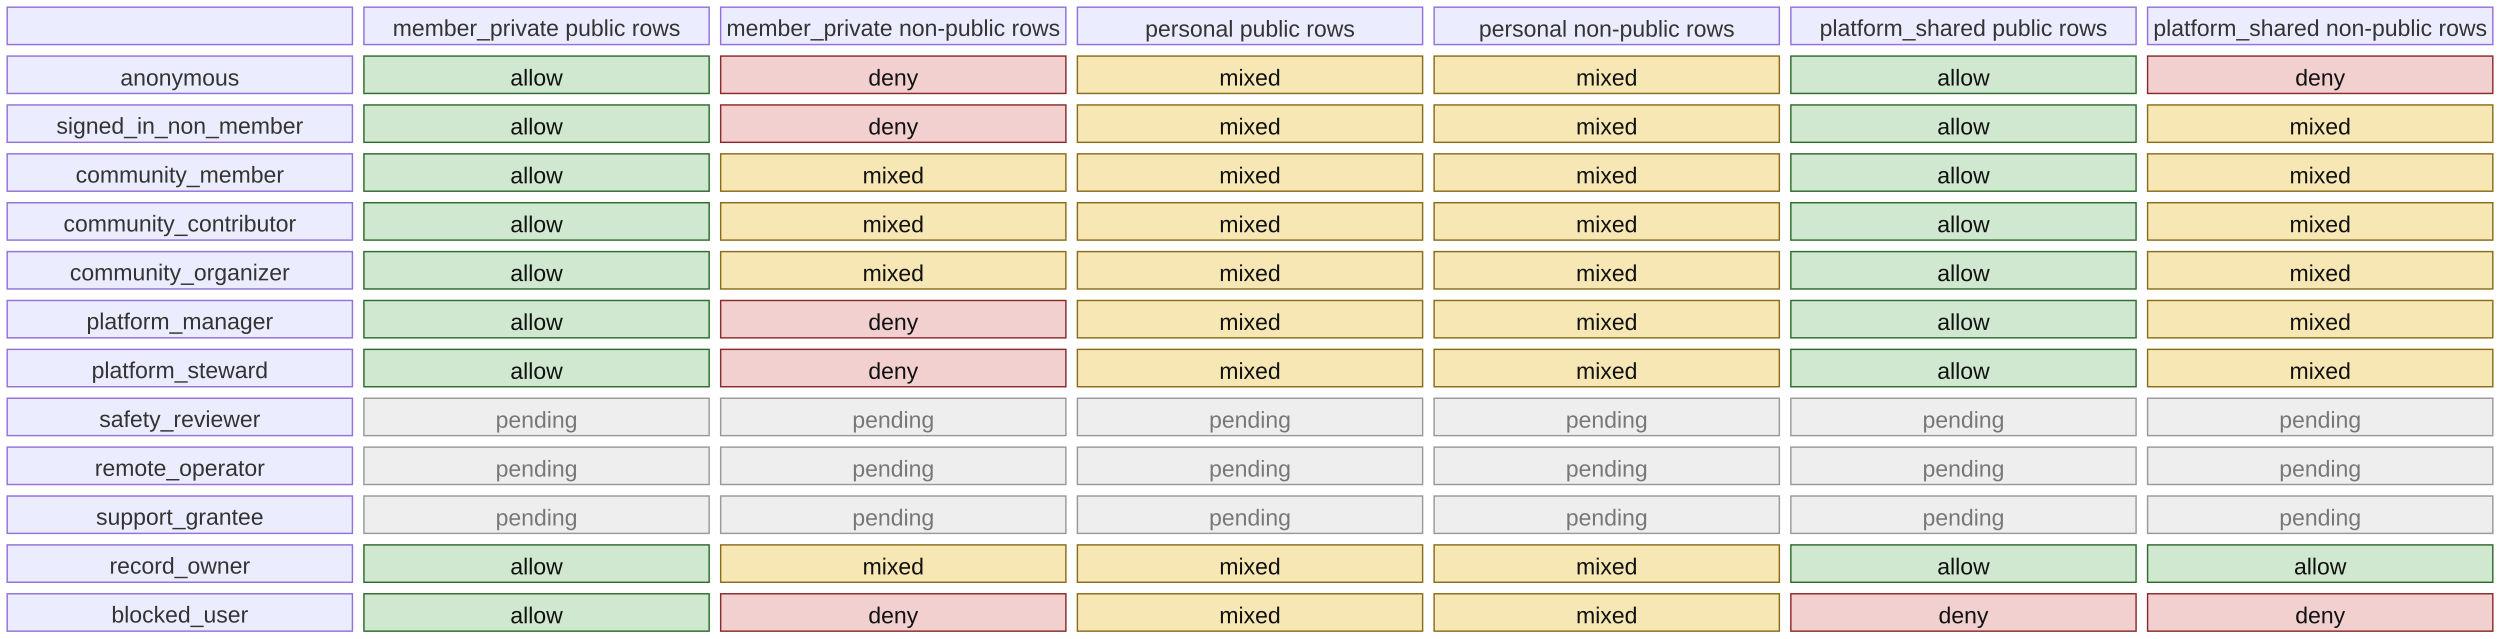
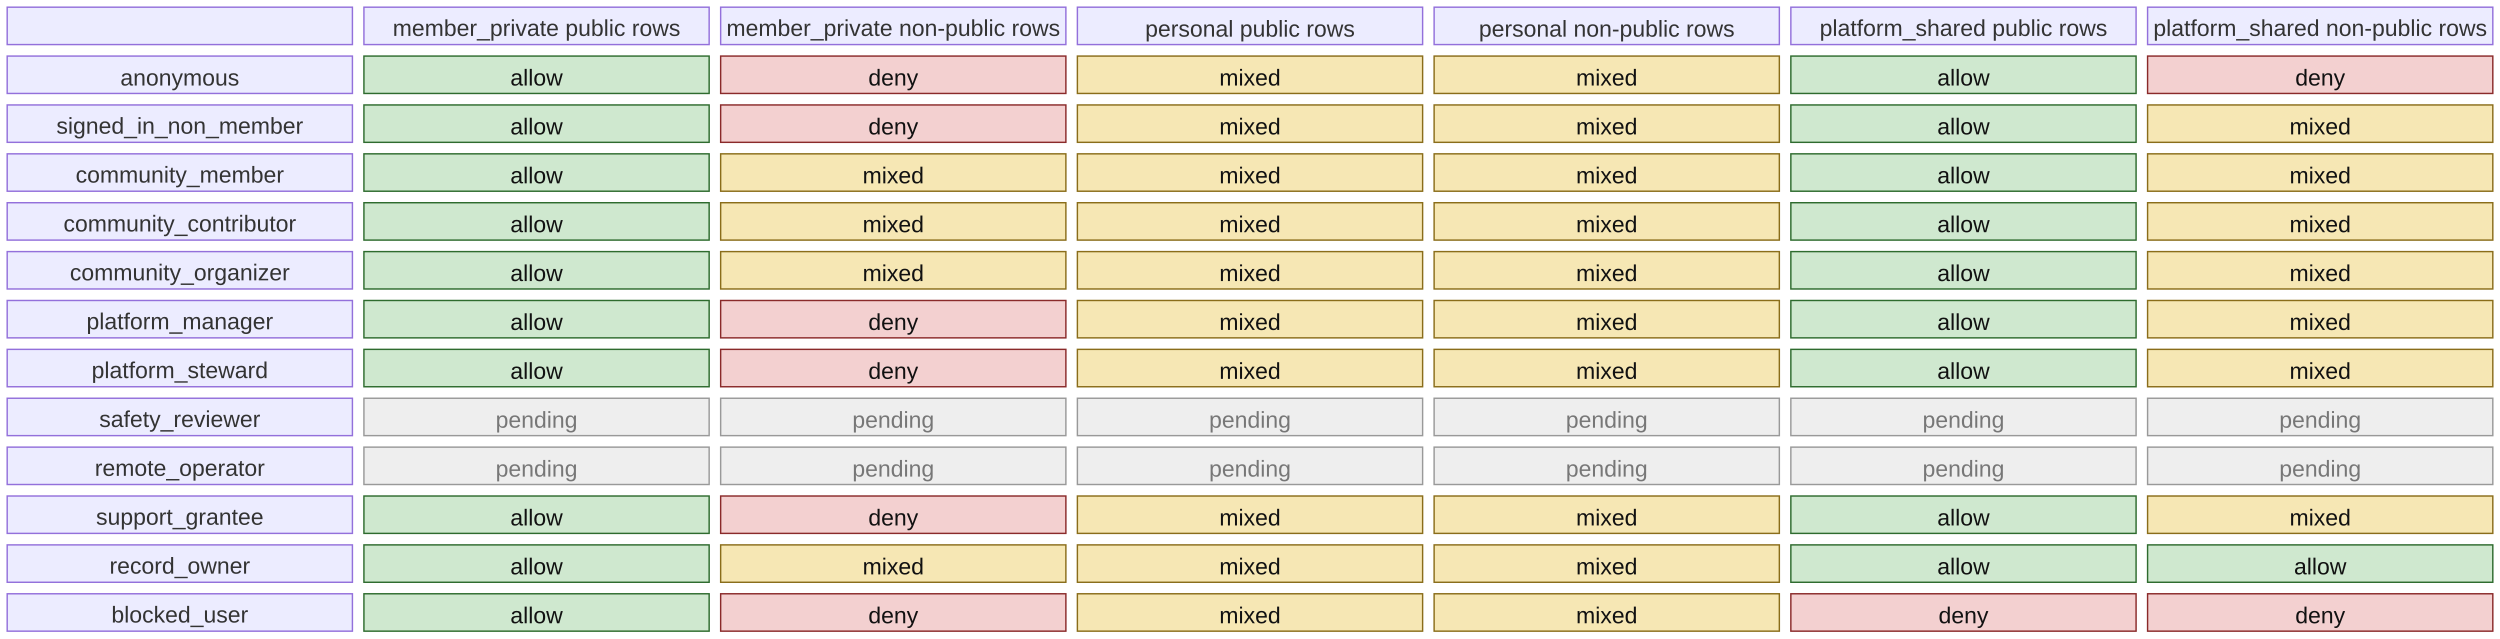
<svg xmlns="http://www.w3.org/2000/svg" aria-roledescription="block" role="graphics-document document" viewBox="-5 -222 1738.875 444" style="max-width: 1738.88px; background-color: white;" width="100%" id="my-svg">
  <style>#my-svg{font-family:trebuchet ms,verdana,arial,sans-serif;font-size:16px;fill:#333;}@keyframes edge-animation-frame{from{stroke-dashoffset:0;}}@keyframes dash{to{stroke-dashoffset:0;}}#my-svg .edge-animation-slow{stroke-dasharray:9,5!important;stroke-dashoffset:900;animation:dash 50s linear infinite;stroke-linecap:round;}#my-svg .edge-animation-fast{stroke-dasharray:9,5!important;stroke-dashoffset:900;animation:dash 20s linear infinite;stroke-linecap:round;}#my-svg .error-icon{fill:#552222;}#my-svg .error-text{fill:#552222;stroke:#552222;}#my-svg .edge-thickness-normal{stroke-width:1px;}#my-svg .edge-thickness-thick{stroke-width:3.5px;}#my-svg .edge-pattern-solid{stroke-dasharray:0;}#my-svg .edge-thickness-invisible{stroke-width:0;fill:none;}#my-svg .edge-pattern-dashed{stroke-dasharray:3;}#my-svg .edge-pattern-dotted{stroke-dasharray:2;}#my-svg .marker{fill:#333333;stroke:#333333;}#my-svg .marker.cross{stroke:#333333;}#my-svg svg{font-family:trebuchet ms,verdana,arial,sans-serif;font-size:16px;}#my-svg p{margin:0;}#my-svg .label{font-family:trebuchet ms,verdana,arial,sans-serif;color:#333;}#my-svg .cluster-label text{fill:#333;}#my-svg .cluster-label span,#my-svg p{color:#333;}#my-svg .label text,#my-svg span,#my-svg p{fill:#333;color:#333;}#my-svg .node rect,#my-svg .node circle,#my-svg .node ellipse,#my-svg .node polygon,#my-svg .node path{fill:#ECECFF;stroke:#9370DB;stroke-width:1px;}#my-svg .flowchart-label text{text-anchor:middle;}#my-svg .node .label{text-align:center;}#my-svg .node.clickable{cursor:pointer;}#my-svg .arrowheadPath{fill:#333333;}#my-svg .edgePath .path{stroke:#333333;stroke-width:2.0px;}#my-svg .flowchart-link{stroke:#333333;fill:none;}#my-svg .edgeLabel{background-color:rgba(232,232,232, 0.8);text-align:center;}#my-svg .edgeLabel rect{opacity:0.5;background-color:rgba(232,232,232, 0.8);fill:rgba(232,232,232, 0.8);}#my-svg .labelBkg{background-color:rgba(232, 232, 232, 0.5);}#my-svg .node .cluster{fill:rgba(255, 255, 222, 0.5);stroke:rgba(170, 170, 51, 0.2);box-shadow:rgba(50, 50, 93, 0.25) 0px 13px 27px -5px,rgba(0, 0, 0, 0.3) 0px 8px 16px -8px;stroke-width:1px;}#my-svg .cluster text{fill:#333;}#my-svg .cluster span,#my-svg p{color:#333;}#my-svg div.mermaidTooltip{position:absolute;text-align:center;max-width:200px;padding:2px;font-family:trebuchet ms,verdana,arial,sans-serif;font-size:12px;background:hsl(80, 100%, 96.275%);border:1px solid #aaaa33;border-radius:2px;pointer-events:none;z-index:100;}#my-svg .flowchartTitleText{text-anchor:middle;font-size:18px;fill:#333;}#my-svg .label-icon{display:inline-block;height:1em;overflow:visible;vertical-align:-0.125em;}#my-svg .node .label-icon path{fill:currentColor;stroke:revert;stroke-width:revert;}#my-svg :root{--mermaid-font-family:trebuchet ms,verdana,arial,sans-serif;}#my-svg .heat_allow rect{fill:#cfe8cf!important;stroke:#2e6b2e!important;color:#111!important;}#my-svg .heat_allow polygon{fill:#cfe8cf!important;stroke:#2e6b2e!important;color:#111!important;}#my-svg .heat_allow ellipse{fill:#cfe8cf!important;stroke:#2e6b2e!important;color:#111!important;}#my-svg .heat_allow circle{fill:#cfe8cf!important;stroke:#2e6b2e!important;color:#111!important;}#my-svg .heat_allow path{fill:#cfe8cf!important;stroke:#2e6b2e!important;color:#111!important;}#my-svg .heat_allow tspan{fill:#111!important;}#my-svg .heat_deny rect{fill:#f3d0d0!important;stroke:#8a2a2a!important;color:#111!important;}#my-svg .heat_deny polygon{fill:#f3d0d0!important;stroke:#8a2a2a!important;color:#111!important;}#my-svg .heat_deny ellipse{fill:#f3d0d0!important;stroke:#8a2a2a!important;color:#111!important;}#my-svg .heat_deny circle{fill:#f3d0d0!important;stroke:#8a2a2a!important;color:#111!important;}#my-svg .heat_deny path{fill:#f3d0d0!important;stroke:#8a2a2a!important;color:#111!important;}#my-svg .heat_deny tspan{fill:#111!important;}#my-svg .heat_mixed rect{fill:#f6e7b4!important;stroke:#8a6d1a!important;color:#111!important;}#my-svg .heat_mixed polygon{fill:#f6e7b4!important;stroke:#8a6d1a!important;color:#111!important;}#my-svg .heat_mixed ellipse{fill:#f6e7b4!important;stroke:#8a6d1a!important;color:#111!important;}#my-svg .heat_mixed circle{fill:#f6e7b4!important;stroke:#8a6d1a!important;color:#111!important;}#my-svg .heat_mixed path{fill:#f6e7b4!important;stroke:#8a6d1a!important;color:#111!important;}#my-svg .heat_mixed tspan{fill:#111!important;}#my-svg .heat_na rect{fill:#eeeeee!important;stroke:#999!important;color:#333!important;}#my-svg .heat_na polygon{fill:#eeeeee!important;stroke:#999!important;color:#333!important;}#my-svg .heat_na ellipse{fill:#eeeeee!important;stroke:#999!important;color:#333!important;}#my-svg .heat_na circle{fill:#eeeeee!important;stroke:#999!important;color:#333!important;}#my-svg .heat_na path{fill:#eeeeee!important;stroke:#999!important;color:#333!important;}#my-svg .heat_na tspan{fill:#333!important;}#my-svg .heat_pending rect{fill:#eeeeee!important;stroke:#999!important;color:#777!important;}#my-svg .heat_pending polygon{fill:#eeeeee!important;stroke:#999!important;color:#777!important;}#my-svg .heat_pending ellipse{fill:#eeeeee!important;stroke:#999!important;color:#777!important;}#my-svg .heat_pending circle{fill:#eeeeee!important;stroke:#999!important;color:#777!important;}#my-svg .heat_pending path{fill:#eeeeee!important;stroke:#999!important;color:#777!important;}#my-svg .heat_pending tspan{fill:#777!important;}</style>
  <g />
  <marker orient="auto" markerHeight="12" markerWidth="12" markerUnits="userSpaceOnUse" refY="5" refX="6" viewBox="0 0 10 10" class="marker block" id="my-svg_block-pointEnd">
    <path style="stroke-width: 1; stroke-dasharray: 1, 0;" class="arrowMarkerPath" d="M 0 0 L 10 5 L 0 10 z" />
  </marker>
  <marker orient="auto" markerHeight="12" markerWidth="12" markerUnits="userSpaceOnUse" refY="5" refX="4.5" viewBox="0 0 10 10" class="marker block" id="my-svg_block-pointStart">
    <path style="stroke-width: 1; stroke-dasharray: 1, 0;" class="arrowMarkerPath" d="M 0 5 L 10 10 L 10 0 z" />
  </marker>
  <marker orient="auto" markerHeight="11" markerWidth="11" markerUnits="userSpaceOnUse" refY="5" refX="11" viewBox="0 0 10 10" class="marker block" id="my-svg_block-circleEnd">
    <circle style="stroke-width: 1; stroke-dasharray: 1, 0;" class="arrowMarkerPath" r="5" cy="5" cx="5" />
  </marker>
  <marker orient="auto" markerHeight="11" markerWidth="11" markerUnits="userSpaceOnUse" refY="5" refX="-1" viewBox="0 0 10 10" class="marker block" id="my-svg_block-circleStart">
    <circle style="stroke-width: 1; stroke-dasharray: 1, 0;" class="arrowMarkerPath" r="5" cy="5" cx="5" />
  </marker>
  <marker orient="auto" markerHeight="11" markerWidth="11" markerUnits="userSpaceOnUse" refY="5.2" refX="12" viewBox="0 0 11 11" class="marker cross block" id="my-svg_block-crossEnd">
    <path style="stroke-width: 2; stroke-dasharray: 1, 0;" class="arrowMarkerPath" d="M 1,1 l 9,9 M 10,1 l -9,9" />
  </marker>
  <marker orient="auto" markerHeight="11" markerWidth="11" markerUnits="userSpaceOnUse" refY="5.2" refX="-1" viewBox="0 0 11 11" class="marker cross block" id="my-svg_block-crossStart">
    <path style="stroke-width: 2; stroke-dasharray: 1, 0;" class="arrowMarkerPath" d="M 1,1 l 9,9 M 10,1 l -9,9" />
  </marker>
  <g class="block">
    <g transform="translate(120.0625, -204)" id="corner" class="node default default flowchart-label">
      <rect height="26" width="240.125" y="-13" x="-120.062" ry="0" rx="0" style="" class="basic label-container" />
      <g transform="translate(0, 0)" style="" class="label">
        <rect />
        <text style="">
          <tspan class="row" x="0" dy="1em" xml:space="preserve" />
        </text>
      </g>
    </g>
    <g transform="translate(368.1875, -204)" id="h0" class="node default default flowchart-label">
      <rect height="26" width="240.125" y="-13" x="-120.062" ry="0" rx="0" style="" class="basic label-container" />
      <g transform="translate(0, -9)" style="" class="label">
        <rect />
        <text style="">
          <tspan class="row" x="0" dy="1em" xml:space="preserve">member_private public rows</tspan>
        </text>
      </g>
    </g>
    <g transform="translate(616.3125, -204)" id="h1" class="node default default flowchart-label">
      <rect height="26" width="240.125" y="-13" x="-120.062" ry="0" rx="0" style="" class="basic label-container" />
      <g transform="translate(0, -9)" style="" class="label">
        <rect />
        <text style="">
          <tspan class="row" x="0" dy="1em" xml:space="preserve">member_private non-public rows</tspan>
        </text>
      </g>
    </g>
    <g transform="translate(864.4375, -204)" id="h2" class="node default default flowchart-label">
      <rect height="26" width="240.125" y="-13" x="-120.062" ry="0" rx="0" style="" class="basic label-container" />
      <g transform="translate(0, -8.5)" style="" class="label">
        <rect />
        <text style="">
          <tspan class="row" x="0" dy="1em" xml:space="preserve">personal public rows</tspan>
        </text>
      </g>
    </g>
    <g transform="translate(1112.562, -204)" id="h3" class="node default default flowchart-label">
      <rect height="26" width="240.125" y="-13" x="-120.062" ry="0" rx="0" style="" class="basic label-container" />
      <g transform="translate(0, -8.5)" style="" class="label">
        <rect />
        <text style="">
          <tspan class="row" x="0" dy="1em" xml:space="preserve">personal non-public rows</tspan>
        </text>
      </g>
    </g>
    <g transform="translate(1360.688, -204)" id="h4" class="node default default flowchart-label">
      <rect height="26" width="240.125" y="-13" x="-120.062" ry="0" rx="0" style="" class="basic label-container" />
      <g transform="translate(0, -9)" style="" class="label">
        <rect />
        <text style="">
          <tspan class="row" x="0" dy="1em" xml:space="preserve">platform_shared public rows</tspan>
        </text>
      </g>
    </g>
    <g transform="translate(1608.812, -204)" id="h5" class="node default default flowchart-label">
      <rect height="26" width="240.125" y="-13" x="-120.062" ry="0" rx="0" style="" class="basic label-container" />
      <g transform="translate(0, -9)" style="" class="label">
        <rect />
        <text style="">
          <tspan class="row" x="0" dy="1em" xml:space="preserve">platform_shared non-public rows</tspan>
        </text>
      </g>
    </g>
    <g transform="translate(120.0625, -170)" id="p0" class="node default default flowchart-label">
      <rect height="26" width="240.125" y="-13" x="-120.062" ry="0" rx="0" style="" class="basic label-container" />
      <g transform="translate(0, -8.5)" style="" class="label">
        <rect />
        <text style="">
          <tspan class="row" x="0" dy="1em" xml:space="preserve">anonymous</tspan>
        </text>
      </g>
    </g>
    <g transform="translate(368.1875, -170)" id="c0_0" class="node default heat_allow flowchart-label">
      <rect height="26" width="240.125" y="-13" x="-120.062" ry="0" rx="0" style="" class="basic label-container" />
      <g transform="translate(0, -8.5)" style="" class="label">
        <rect />
        <text style="">
          <tspan class="row" x="0" dy="1em" xml:space="preserve">allow</tspan>
        </text>
      </g>
    </g>
    <g transform="translate(616.3125, -170)" id="c0_1" class="node default heat_deny flowchart-label">
      <rect height="26" width="240.125" y="-13" x="-120.062" ry="0" rx="0" style="" class="basic label-container" />
      <g transform="translate(0, -8.5)" style="" class="label">
        <rect />
        <text style="">
          <tspan class="row" x="0" dy="1em" xml:space="preserve">deny</tspan>
        </text>
      </g>
    </g>
    <g transform="translate(864.4375, -170)" id="c0_2" class="node default heat_mixed flowchart-label">
      <rect height="26" width="240.125" y="-13" x="-120.062" ry="0" rx="0" style="" class="basic label-container" />
      <g transform="translate(0, -8.5)" style="" class="label">
        <rect />
        <text style="">
          <tspan class="row" x="0" dy="1em" xml:space="preserve">mixed</tspan>
        </text>
      </g>
    </g>
    <g transform="translate(1112.562, -170)" id="c0_3" class="node default heat_mixed flowchart-label">
      <rect height="26" width="240.125" y="-13" x="-120.062" ry="0" rx="0" style="" class="basic label-container" />
      <g transform="translate(0, -8.5)" style="" class="label">
        <rect />
        <text style="">
          <tspan class="row" x="0" dy="1em" xml:space="preserve">mixed</tspan>
        </text>
      </g>
    </g>
    <g transform="translate(1360.688, -170)" id="c0_4" class="node default heat_allow flowchart-label">
      <rect height="26" width="240.125" y="-13" x="-120.062" ry="0" rx="0" style="" class="basic label-container" />
      <g transform="translate(0, -8.5)" style="" class="label">
        <rect />
        <text style="">
          <tspan class="row" x="0" dy="1em" xml:space="preserve">allow</tspan>
        </text>
      </g>
    </g>
    <g transform="translate(1608.812, -170)" id="c0_5" class="node default heat_deny flowchart-label">
      <rect height="26" width="240.125" y="-13" x="-120.062" ry="0" rx="0" style="" class="basic label-container" />
      <g transform="translate(0, -8.5)" style="" class="label">
        <rect />
        <text style="">
          <tspan class="row" x="0" dy="1em" xml:space="preserve">deny</tspan>
        </text>
      </g>
    </g>
    <g transform="translate(120.0625, -136)" id="p1" class="node default default flowchart-label">
      <rect height="26" width="240.125" y="-13" x="-120.062" ry="0" rx="0" style="" class="basic label-container" />
      <g transform="translate(0, -9)" style="" class="label">
        <rect />
        <text style="">
          <tspan class="row" x="0" dy="1em" xml:space="preserve">signed_in_non_member</tspan>
        </text>
      </g>
    </g>
    <g transform="translate(368.1875, -136)" id="c1_0" class="node default heat_allow flowchart-label">
      <rect height="26" width="240.125" y="-13" x="-120.062" ry="0" rx="0" style="" class="basic label-container" />
      <g transform="translate(0, -8.5)" style="" class="label">
        <rect />
        <text style="">
          <tspan class="row" x="0" dy="1em" xml:space="preserve">allow</tspan>
        </text>
      </g>
    </g>
    <g transform="translate(616.3125, -136)" id="c1_1" class="node default heat_deny flowchart-label">
      <rect height="26" width="240.125" y="-13" x="-120.062" ry="0" rx="0" style="" class="basic label-container" />
      <g transform="translate(0, -8.5)" style="" class="label">
        <rect />
        <text style="">
          <tspan class="row" x="0" dy="1em" xml:space="preserve">deny</tspan>
        </text>
      </g>
    </g>
    <g transform="translate(864.4375, -136)" id="c1_2" class="node default heat_mixed flowchart-label">
      <rect height="26" width="240.125" y="-13" x="-120.062" ry="0" rx="0" style="" class="basic label-container" />
      <g transform="translate(0, -8.5)" style="" class="label">
        <rect />
        <text style="">
          <tspan class="row" x="0" dy="1em" xml:space="preserve">mixed</tspan>
        </text>
      </g>
    </g>
    <g transform="translate(1112.562, -136)" id="c1_3" class="node default heat_mixed flowchart-label">
      <rect height="26" width="240.125" y="-13" x="-120.062" ry="0" rx="0" style="" class="basic label-container" />
      <g transform="translate(0, -8.5)" style="" class="label">
        <rect />
        <text style="">
          <tspan class="row" x="0" dy="1em" xml:space="preserve">mixed</tspan>
        </text>
      </g>
    </g>
    <g transform="translate(1360.688, -136)" id="c1_4" class="node default heat_allow flowchart-label">
      <rect height="26" width="240.125" y="-13" x="-120.062" ry="0" rx="0" style="" class="basic label-container" />
      <g transform="translate(0, -8.5)" style="" class="label">
        <rect />
        <text style="">
          <tspan class="row" x="0" dy="1em" xml:space="preserve">allow</tspan>
        </text>
      </g>
    </g>
    <g transform="translate(1608.812, -136)" id="c1_5" class="node default heat_mixed flowchart-label">
      <rect height="26" width="240.125" y="-13" x="-120.062" ry="0" rx="0" style="" class="basic label-container" />
      <g transform="translate(0, -8.5)" style="" class="label">
        <rect />
        <text style="">
          <tspan class="row" x="0" dy="1em" xml:space="preserve">mixed</tspan>
        </text>
      </g>
    </g>
    <g transform="translate(120.0625, -102)" id="p2" class="node default default flowchart-label">
      <rect height="26" width="240.125" y="-13" x="-120.062" ry="0" rx="0" style="" class="basic label-container" />
      <g transform="translate(0, -9)" style="" class="label">
        <rect />
        <text style="">
          <tspan class="row" x="0" dy="1em" xml:space="preserve">community_member</tspan>
        </text>
      </g>
    </g>
    <g transform="translate(368.1875, -102)" id="c2_0" class="node default heat_allow flowchart-label">
      <rect height="26" width="240.125" y="-13" x="-120.062" ry="0" rx="0" style="" class="basic label-container" />
      <g transform="translate(0, -8.5)" style="" class="label">
        <rect />
        <text style="">
          <tspan class="row" x="0" dy="1em" xml:space="preserve">allow</tspan>
        </text>
      </g>
    </g>
    <g transform="translate(616.3125, -102)" id="c2_1" class="node default heat_mixed flowchart-label">
      <rect height="26" width="240.125" y="-13" x="-120.062" ry="0" rx="0" style="" class="basic label-container" />
      <g transform="translate(0, -8.5)" style="" class="label">
        <rect />
        <text style="">
          <tspan class="row" x="0" dy="1em" xml:space="preserve">mixed</tspan>
        </text>
      </g>
    </g>
    <g transform="translate(864.4375, -102)" id="c2_2" class="node default heat_mixed flowchart-label">
      <rect height="26" width="240.125" y="-13" x="-120.062" ry="0" rx="0" style="" class="basic label-container" />
      <g transform="translate(0, -8.5)" style="" class="label">
        <rect />
        <text style="">
          <tspan class="row" x="0" dy="1em" xml:space="preserve">mixed</tspan>
        </text>
      </g>
    </g>
    <g transform="translate(1112.562, -102)" id="c2_3" class="node default heat_mixed flowchart-label">
      <rect height="26" width="240.125" y="-13" x="-120.062" ry="0" rx="0" style="" class="basic label-container" />
      <g transform="translate(0, -8.5)" style="" class="label">
        <rect />
        <text style="">
          <tspan class="row" x="0" dy="1em" xml:space="preserve">mixed</tspan>
        </text>
      </g>
    </g>
    <g transform="translate(1360.688, -102)" id="c2_4" class="node default heat_allow flowchart-label">
      <rect height="26" width="240.125" y="-13" x="-120.062" ry="0" rx="0" style="" class="basic label-container" />
      <g transform="translate(0, -8.5)" style="" class="label">
        <rect />
        <text style="">
          <tspan class="row" x="0" dy="1em" xml:space="preserve">allow</tspan>
        </text>
      </g>
    </g>
    <g transform="translate(1608.812, -102)" id="c2_5" class="node default heat_mixed flowchart-label">
      <rect height="26" width="240.125" y="-13" x="-120.062" ry="0" rx="0" style="" class="basic label-container" />
      <g transform="translate(0, -8.5)" style="" class="label">
        <rect />
        <text style="">
          <tspan class="row" x="0" dy="1em" xml:space="preserve">mixed</tspan>
        </text>
      </g>
    </g>
    <g transform="translate(120.0625, -68)" id="p3" class="node default default flowchart-label">
      <rect height="26" width="240.125" y="-13" x="-120.062" ry="0" rx="0" style="" class="basic label-container" />
      <g transform="translate(0, -9)" style="" class="label">
        <rect />
        <text style="">
          <tspan class="row" x="0" dy="1em" xml:space="preserve">community_contributor</tspan>
        </text>
      </g>
    </g>
    <g transform="translate(368.1875, -68)" id="c3_0" class="node default heat_allow flowchart-label">
      <rect height="26" width="240.125" y="-13" x="-120.062" ry="0" rx="0" style="" class="basic label-container" />
      <g transform="translate(0, -8.5)" style="" class="label">
        <rect />
        <text style="">
          <tspan class="row" x="0" dy="1em" xml:space="preserve">allow</tspan>
        </text>
      </g>
    </g>
    <g transform="translate(616.3125, -68)" id="c3_1" class="node default heat_mixed flowchart-label">
      <rect height="26" width="240.125" y="-13" x="-120.062" ry="0" rx="0" style="" class="basic label-container" />
      <g transform="translate(0, -8.5)" style="" class="label">
        <rect />
        <text style="">
          <tspan class="row" x="0" dy="1em" xml:space="preserve">mixed</tspan>
        </text>
      </g>
    </g>
    <g transform="translate(864.4375, -68)" id="c3_2" class="node default heat_mixed flowchart-label">
      <rect height="26" width="240.125" y="-13" x="-120.062" ry="0" rx="0" style="" class="basic label-container" />
      <g transform="translate(0, -8.5)" style="" class="label">
        <rect />
        <text style="">
          <tspan class="row" x="0" dy="1em" xml:space="preserve">mixed</tspan>
        </text>
      </g>
    </g>
    <g transform="translate(1112.562, -68)" id="c3_3" class="node default heat_mixed flowchart-label">
      <rect height="26" width="240.125" y="-13" x="-120.062" ry="0" rx="0" style="" class="basic label-container" />
      <g transform="translate(0, -8.5)" style="" class="label">
        <rect />
        <text style="">
          <tspan class="row" x="0" dy="1em" xml:space="preserve">mixed</tspan>
        </text>
      </g>
    </g>
    <g transform="translate(1360.688, -68)" id="c3_4" class="node default heat_allow flowchart-label">
      <rect height="26" width="240.125" y="-13" x="-120.062" ry="0" rx="0" style="" class="basic label-container" />
      <g transform="translate(0, -8.5)" style="" class="label">
        <rect />
        <text style="">
          <tspan class="row" x="0" dy="1em" xml:space="preserve">allow</tspan>
        </text>
      </g>
    </g>
    <g transform="translate(1608.812, -68)" id="c3_5" class="node default heat_mixed flowchart-label">
      <rect height="26" width="240.125" y="-13" x="-120.062" ry="0" rx="0" style="" class="basic label-container" />
      <g transform="translate(0, -8.5)" style="" class="label">
        <rect />
        <text style="">
          <tspan class="row" x="0" dy="1em" xml:space="preserve">mixed</tspan>
        </text>
      </g>
    </g>
    <g transform="translate(120.0625, -34)" id="p4" class="node default default flowchart-label">
      <rect height="26" width="240.125" y="-13" x="-120.062" ry="0" rx="0" style="" class="basic label-container" />
      <g transform="translate(0, -9)" style="" class="label">
        <rect />
        <text style="">
          <tspan class="row" x="0" dy="1em" xml:space="preserve">community_organizer</tspan>
        </text>
      </g>
    </g>
    <g transform="translate(368.1875, -34)" id="c4_0" class="node default heat_allow flowchart-label">
      <rect height="26" width="240.125" y="-13" x="-120.062" ry="0" rx="0" style="" class="basic label-container" />
      <g transform="translate(0, -8.5)" style="" class="label">
        <rect />
        <text style="">
          <tspan class="row" x="0" dy="1em" xml:space="preserve">allow</tspan>
        </text>
      </g>
    </g>
    <g transform="translate(616.3125, -34)" id="c4_1" class="node default heat_mixed flowchart-label">
      <rect height="26" width="240.125" y="-13" x="-120.062" ry="0" rx="0" style="" class="basic label-container" />
      <g transform="translate(0, -8.5)" style="" class="label">
        <rect />
        <text style="">
          <tspan class="row" x="0" dy="1em" xml:space="preserve">mixed</tspan>
        </text>
      </g>
    </g>
    <g transform="translate(864.4375, -34)" id="c4_2" class="node default heat_mixed flowchart-label">
      <rect height="26" width="240.125" y="-13" x="-120.062" ry="0" rx="0" style="" class="basic label-container" />
      <g transform="translate(0, -8.5)" style="" class="label">
        <rect />
        <text style="">
          <tspan class="row" x="0" dy="1em" xml:space="preserve">mixed</tspan>
        </text>
      </g>
    </g>
    <g transform="translate(1112.562, -34)" id="c4_3" class="node default heat_mixed flowchart-label">
      <rect height="26" width="240.125" y="-13" x="-120.062" ry="0" rx="0" style="" class="basic label-container" />
      <g transform="translate(0, -8.5)" style="" class="label">
        <rect />
        <text style="">
          <tspan class="row" x="0" dy="1em" xml:space="preserve">mixed</tspan>
        </text>
      </g>
    </g>
    <g transform="translate(1360.688, -34)" id="c4_4" class="node default heat_allow flowchart-label">
      <rect height="26" width="240.125" y="-13" x="-120.062" ry="0" rx="0" style="" class="basic label-container" />
      <g transform="translate(0, -8.5)" style="" class="label">
        <rect />
        <text style="">
          <tspan class="row" x="0" dy="1em" xml:space="preserve">allow</tspan>
        </text>
      </g>
    </g>
    <g transform="translate(1608.812, -34)" id="c4_5" class="node default heat_mixed flowchart-label">
      <rect height="26" width="240.125" y="-13" x="-120.062" ry="0" rx="0" style="" class="basic label-container" />
      <g transform="translate(0, -8.5)" style="" class="label">
        <rect />
        <text style="">
          <tspan class="row" x="0" dy="1em" xml:space="preserve">mixed</tspan>
        </text>
      </g>
    </g>
    <g transform="translate(120.0625, 0)" id="p5" class="node default default flowchart-label">
      <rect height="26" width="240.125" y="-13" x="-120.062" ry="0" rx="0" style="" class="basic label-container" />
      <g transform="translate(0, -9)" style="" class="label">
        <rect />
        <text style="">
          <tspan class="row" x="0" dy="1em" xml:space="preserve">platform_manager</tspan>
        </text>
      </g>
    </g>
    <g transform="translate(368.1875, 0)" id="c5_0" class="node default heat_allow flowchart-label">
      <rect height="26" width="240.125" y="-13" x="-120.062" ry="0" rx="0" style="" class="basic label-container" />
      <g transform="translate(0, -8.5)" style="" class="label">
        <rect />
        <text style="">
          <tspan class="row" x="0" dy="1em" xml:space="preserve">allow</tspan>
        </text>
      </g>
    </g>
    <g transform="translate(616.3125, 0)" id="c5_1" class="node default heat_deny flowchart-label">
      <rect height="26" width="240.125" y="-13" x="-120.062" ry="0" rx="0" style="" class="basic label-container" />
      <g transform="translate(0, -8.5)" style="" class="label">
        <rect />
        <text style="">
          <tspan class="row" x="0" dy="1em" xml:space="preserve">deny</tspan>
        </text>
      </g>
    </g>
    <g transform="translate(864.4375, 0)" id="c5_2" class="node default heat_mixed flowchart-label">
      <rect height="26" width="240.125" y="-13" x="-120.062" ry="0" rx="0" style="" class="basic label-container" />
      <g transform="translate(0, -8.5)" style="" class="label">
        <rect />
        <text style="">
          <tspan class="row" x="0" dy="1em" xml:space="preserve">mixed</tspan>
        </text>
      </g>
    </g>
    <g transform="translate(1112.562, 0)" id="c5_3" class="node default heat_mixed flowchart-label">
      <rect height="26" width="240.125" y="-13" x="-120.062" ry="0" rx="0" style="" class="basic label-container" />
      <g transform="translate(0, -8.5)" style="" class="label">
        <rect />
        <text style="">
          <tspan class="row" x="0" dy="1em" xml:space="preserve">mixed</tspan>
        </text>
      </g>
    </g>
    <g transform="translate(1360.688, 0)" id="c5_4" class="node default heat_allow flowchart-label">
      <rect height="26" width="240.125" y="-13" x="-120.062" ry="0" rx="0" style="" class="basic label-container" />
      <g transform="translate(0, -8.5)" style="" class="label">
        <rect />
        <text style="">
          <tspan class="row" x="0" dy="1em" xml:space="preserve">allow</tspan>
        </text>
      </g>
    </g>
    <g transform="translate(1608.812, 0)" id="c5_5" class="node default heat_mixed flowchart-label">
      <rect height="26" width="240.125" y="-13" x="-120.062" ry="0" rx="0" style="" class="basic label-container" />
      <g transform="translate(0, -8.5)" style="" class="label">
        <rect />
        <text style="">
          <tspan class="row" x="0" dy="1em" xml:space="preserve">mixed</tspan>
        </text>
      </g>
    </g>
    <g transform="translate(120.0625, 34)" id="p6" class="node default default flowchart-label">
      <rect height="26" width="240.125" y="-13" x="-120.062" ry="0" rx="0" style="" class="basic label-container" />
      <g transform="translate(0, -9)" style="" class="label">
        <rect />
        <text style="">
          <tspan class="row" x="0" dy="1em" xml:space="preserve">platform_steward</tspan>
        </text>
      </g>
    </g>
    <g transform="translate(368.1875, 34)" id="c6_0" class="node default heat_allow flowchart-label">
      <rect height="26" width="240.125" y="-13" x="-120.062" ry="0" rx="0" style="" class="basic label-container" />
      <g transform="translate(0, -8.5)" style="" class="label">
        <rect />
        <text style="">
          <tspan class="row" x="0" dy="1em" xml:space="preserve">allow</tspan>
        </text>
      </g>
    </g>
    <g transform="translate(616.3125, 34)" id="c6_1" class="node default heat_deny flowchart-label">
      <rect height="26" width="240.125" y="-13" x="-120.062" ry="0" rx="0" style="" class="basic label-container" />
      <g transform="translate(0, -8.5)" style="" class="label">
        <rect />
        <text style="">
          <tspan class="row" x="0" dy="1em" xml:space="preserve">deny</tspan>
        </text>
      </g>
    </g>
    <g transform="translate(864.4375, 34)" id="c6_2" class="node default heat_mixed flowchart-label">
      <rect height="26" width="240.125" y="-13" x="-120.062" ry="0" rx="0" style="" class="basic label-container" />
      <g transform="translate(0, -8.5)" style="" class="label">
        <rect />
        <text style="">
          <tspan class="row" x="0" dy="1em" xml:space="preserve">mixed</tspan>
        </text>
      </g>
    </g>
    <g transform="translate(1112.562, 34)" id="c6_3" class="node default heat_mixed flowchart-label">
      <rect height="26" width="240.125" y="-13" x="-120.062" ry="0" rx="0" style="" class="basic label-container" />
      <g transform="translate(0, -8.5)" style="" class="label">
        <rect />
        <text style="">
          <tspan class="row" x="0" dy="1em" xml:space="preserve">mixed</tspan>
        </text>
      </g>
    </g>
    <g transform="translate(1360.688, 34)" id="c6_4" class="node default heat_allow flowchart-label">
      <rect height="26" width="240.125" y="-13" x="-120.062" ry="0" rx="0" style="" class="basic label-container" />
      <g transform="translate(0, -8.5)" style="" class="label">
        <rect />
        <text style="">
          <tspan class="row" x="0" dy="1em" xml:space="preserve">allow</tspan>
        </text>
      </g>
    </g>
    <g transform="translate(1608.812, 34)" id="c6_5" class="node default heat_mixed flowchart-label">
      <rect height="26" width="240.125" y="-13" x="-120.062" ry="0" rx="0" style="" class="basic label-container" />
      <g transform="translate(0, -8.5)" style="" class="label">
        <rect />
        <text style="">
          <tspan class="row" x="0" dy="1em" xml:space="preserve">mixed</tspan>
        </text>
      </g>
    </g>
    <g transform="translate(120.0625, 68)" id="p7" class="node default default flowchart-label">
      <rect height="26" width="240.125" y="-13" x="-120.062" ry="0" rx="0" style="" class="basic label-container" />
      <g transform="translate(0, -9)" style="" class="label">
        <rect />
        <text style="">
          <tspan class="row" x="0" dy="1em" xml:space="preserve">safety_reviewer</tspan>
        </text>
      </g>
    </g>
    <g transform="translate(368.1875, 68)" id="c7_0" class="node default heat_pending flowchart-label">
      <rect height="26" width="240.125" y="-13" x="-120.062" ry="0" rx="0" style="" class="basic label-container" />
      <g transform="translate(0, -8.5)" style="" class="label">
        <rect />
        <text style="">
          <tspan class="row" x="0" dy="1em" xml:space="preserve">pending</tspan>
        </text>
      </g>
    </g>
    <g transform="translate(616.3125, 68)" id="c7_1" class="node default heat_pending flowchart-label">
      <rect height="26" width="240.125" y="-13" x="-120.062" ry="0" rx="0" style="" class="basic label-container" />
      <g transform="translate(0, -8.5)" style="" class="label">
        <rect />
        <text style="">
          <tspan class="row" x="0" dy="1em" xml:space="preserve">pending</tspan>
        </text>
      </g>
    </g>
    <g transform="translate(864.4375, 68)" id="c7_2" class="node default heat_pending flowchart-label">
      <rect height="26" width="240.125" y="-13" x="-120.062" ry="0" rx="0" style="" class="basic label-container" />
      <g transform="translate(0, -8.5)" style="" class="label">
        <rect />
        <text style="">
          <tspan class="row" x="0" dy="1em" xml:space="preserve">pending</tspan>
        </text>
      </g>
    </g>
    <g transform="translate(1112.562, 68)" id="c7_3" class="node default heat_pending flowchart-label">
      <rect height="26" width="240.125" y="-13" x="-120.062" ry="0" rx="0" style="" class="basic label-container" />
      <g transform="translate(0, -8.5)" style="" class="label">
        <rect />
        <text style="">
          <tspan class="row" x="0" dy="1em" xml:space="preserve">pending</tspan>
        </text>
      </g>
    </g>
    <g transform="translate(1360.688, 68)" id="c7_4" class="node default heat_pending flowchart-label">
      <rect height="26" width="240.125" y="-13" x="-120.062" ry="0" rx="0" style="" class="basic label-container" />
      <g transform="translate(0, -8.5)" style="" class="label">
        <rect />
        <text style="">
          <tspan class="row" x="0" dy="1em" xml:space="preserve">pending</tspan>
        </text>
      </g>
    </g>
    <g transform="translate(1608.812, 68)" id="c7_5" class="node default heat_pending flowchart-label">
      <rect height="26" width="240.125" y="-13" x="-120.062" ry="0" rx="0" style="" class="basic label-container" />
      <g transform="translate(0, -8.5)" style="" class="label">
        <rect />
        <text style="">
          <tspan class="row" x="0" dy="1em" xml:space="preserve">pending</tspan>
        </text>
      </g>
    </g>
    <g transform="translate(120.0625, 102)" id="p8" class="node default default flowchart-label">
      <rect height="26" width="240.125" y="-13" x="-120.062" ry="0" rx="0" style="" class="basic label-container" />
      <g transform="translate(0, -9)" style="" class="label">
        <rect />
        <text style="">
          <tspan class="row" x="0" dy="1em" xml:space="preserve">remote_operator</tspan>
        </text>
      </g>
    </g>
    <g transform="translate(368.1875, 102)" id="c8_0" class="node default heat_pending flowchart-label">
      <rect height="26" width="240.125" y="-13" x="-120.062" ry="0" rx="0" style="" class="basic label-container" />
      <g transform="translate(0, -8.5)" style="" class="label">
        <rect />
        <text style="">
          <tspan class="row" x="0" dy="1em" xml:space="preserve">pending</tspan>
        </text>
      </g>
    </g>
    <g transform="translate(616.3125, 102)" id="c8_1" class="node default heat_pending flowchart-label">
      <rect height="26" width="240.125" y="-13" x="-120.062" ry="0" rx="0" style="" class="basic label-container" />
      <g transform="translate(0, -8.5)" style="" class="label">
        <rect />
        <text style="">
          <tspan class="row" x="0" dy="1em" xml:space="preserve">pending</tspan>
        </text>
      </g>
    </g>
    <g transform="translate(864.4375, 102)" id="c8_2" class="node default heat_pending flowchart-label">
      <rect height="26" width="240.125" y="-13" x="-120.062" ry="0" rx="0" style="" class="basic label-container" />
      <g transform="translate(0, -8.5)" style="" class="label">
        <rect />
        <text style="">
          <tspan class="row" x="0" dy="1em" xml:space="preserve">pending</tspan>
        </text>
      </g>
    </g>
    <g transform="translate(1112.562, 102)" id="c8_3" class="node default heat_pending flowchart-label">
      <rect height="26" width="240.125" y="-13" x="-120.062" ry="0" rx="0" style="" class="basic label-container" />
      <g transform="translate(0, -8.5)" style="" class="label">
        <rect />
        <text style="">
          <tspan class="row" x="0" dy="1em" xml:space="preserve">pending</tspan>
        </text>
      </g>
    </g>
    <g transform="translate(1360.688, 102)" id="c8_4" class="node default heat_pending flowchart-label">
      <rect height="26" width="240.125" y="-13" x="-120.062" ry="0" rx="0" style="" class="basic label-container" />
      <g transform="translate(0, -8.5)" style="" class="label">
        <rect />
        <text style="">
          <tspan class="row" x="0" dy="1em" xml:space="preserve">pending</tspan>
        </text>
      </g>
    </g>
    <g transform="translate(1608.812, 102)" id="c8_5" class="node default heat_pending flowchart-label">
      <rect height="26" width="240.125" y="-13" x="-120.062" ry="0" rx="0" style="" class="basic label-container" />
      <g transform="translate(0, -8.5)" style="" class="label">
        <rect />
        <text style="">
          <tspan class="row" x="0" dy="1em" xml:space="preserve">pending</tspan>
        </text>
      </g>
    </g>
    <g transform="translate(120.0625, 136)" id="p9" class="node default default flowchart-label">
      <rect height="26" width="240.125" y="-13" x="-120.062" ry="0" rx="0" style="" class="basic label-container" />
      <g transform="translate(0, -9)" style="" class="label">
        <rect />
        <text style="">
          <tspan class="row" x="0" dy="1em" xml:space="preserve">support_grantee</tspan>
        </text>
      </g>
    </g>
-     <g transform="translate(368.1875, 136)" id="c9_0" class="node default heat_pending flowchart-label">
-       <rect height="26" width="240.125" y="-13" x="-120.062" ry="0" rx="0" style="" class="basic label-container" />
-       <g transform="translate(0, -8.5)" style="" class="label">
-         <rect />
-         <text style="">
-           <tspan class="row" x="0" dy="1em" xml:space="preserve">pending</tspan>
-         </text>
-       </g>
-     </g>
-     <g transform="translate(616.3125, 136)" id="c9_1" class="node default heat_pending flowchart-label">
-       <rect height="26" width="240.125" y="-13" x="-120.062" ry="0" rx="0" style="" class="basic label-container" />
-       <g transform="translate(0, -8.5)" style="" class="label">
-         <rect />
-         <text style="">
-           <tspan class="row" x="0" dy="1em" xml:space="preserve">pending</tspan>
-         </text>
-       </g>
-     </g>
-     <g transform="translate(864.4375, 136)" id="c9_2" class="node default heat_pending flowchart-label">
-       <rect height="26" width="240.125" y="-13" x="-120.062" ry="0" rx="0" style="" class="basic label-container" />
-       <g transform="translate(0, -8.5)" style="" class="label">
-         <rect />
-         <text style="">
-           <tspan class="row" x="0" dy="1em" xml:space="preserve">pending</tspan>
-         </text>
-       </g>
-     </g>
-     <g transform="translate(1112.562, 136)" id="c9_3" class="node default heat_pending flowchart-label">
-       <rect height="26" width="240.125" y="-13" x="-120.062" ry="0" rx="0" style="" class="basic label-container" />
-       <g transform="translate(0, -8.5)" style="" class="label">
-         <rect />
-         <text style="">
-           <tspan class="row" x="0" dy="1em" xml:space="preserve">pending</tspan>
-         </text>
-       </g>
-     </g>
-     <g transform="translate(1360.688, 136)" id="c9_4" class="node default heat_pending flowchart-label">
-       <rect height="26" width="240.125" y="-13" x="-120.062" ry="0" rx="0" style="" class="basic label-container" />
-       <g transform="translate(0, -8.5)" style="" class="label">
-         <rect />
-         <text style="">
-           <tspan class="row" x="0" dy="1em" xml:space="preserve">pending</tspan>
-         </text>
-       </g>
-     </g>
-     <g transform="translate(1608.812, 136)" id="c9_5" class="node default heat_pending flowchart-label">
-       <rect height="26" width="240.125" y="-13" x="-120.062" ry="0" rx="0" style="" class="basic label-container" />
-       <g transform="translate(0, -8.5)" style="" class="label">
-         <rect />
-         <text style="">
-           <tspan class="row" x="0" dy="1em" xml:space="preserve">pending</tspan>
+     <g transform="translate(368.1875, 136)" id="c9_0" class="node default heat_allow flowchart-label">
+       <rect height="26" width="240.125" y="-13" x="-120.062" ry="0" rx="0" style="" class="basic label-container" />
+       <g transform="translate(0, -8.5)" style="" class="label">
+         <rect />
+         <text style="">
+           <tspan class="row" x="0" dy="1em" xml:space="preserve">allow</tspan>
+         </text>
+       </g>
+     </g>
+     <g transform="translate(616.3125, 136)" id="c9_1" class="node default heat_deny flowchart-label">
+       <rect height="26" width="240.125" y="-13" x="-120.062" ry="0" rx="0" style="" class="basic label-container" />
+       <g transform="translate(0, -8.5)" style="" class="label">
+         <rect />
+         <text style="">
+           <tspan class="row" x="0" dy="1em" xml:space="preserve">deny</tspan>
+         </text>
+       </g>
+     </g>
+     <g transform="translate(864.4375, 136)" id="c9_2" class="node default heat_mixed flowchart-label">
+       <rect height="26" width="240.125" y="-13" x="-120.062" ry="0" rx="0" style="" class="basic label-container" />
+       <g transform="translate(0, -8.5)" style="" class="label">
+         <rect />
+         <text style="">
+           <tspan class="row" x="0" dy="1em" xml:space="preserve">mixed</tspan>
+         </text>
+       </g>
+     </g>
+     <g transform="translate(1112.562, 136)" id="c9_3" class="node default heat_mixed flowchart-label">
+       <rect height="26" width="240.125" y="-13" x="-120.062" ry="0" rx="0" style="" class="basic label-container" />
+       <g transform="translate(0, -8.5)" style="" class="label">
+         <rect />
+         <text style="">
+           <tspan class="row" x="0" dy="1em" xml:space="preserve">mixed</tspan>
+         </text>
+       </g>
+     </g>
+     <g transform="translate(1360.688, 136)" id="c9_4" class="node default heat_allow flowchart-label">
+       <rect height="26" width="240.125" y="-13" x="-120.062" ry="0" rx="0" style="" class="basic label-container" />
+       <g transform="translate(0, -8.5)" style="" class="label">
+         <rect />
+         <text style="">
+           <tspan class="row" x="0" dy="1em" xml:space="preserve">allow</tspan>
+         </text>
+       </g>
+     </g>
+     <g transform="translate(1608.812, 136)" id="c9_5" class="node default heat_mixed flowchart-label">
+       <rect height="26" width="240.125" y="-13" x="-120.062" ry="0" rx="0" style="" class="basic label-container" />
+       <g transform="translate(0, -8.5)" style="" class="label">
+         <rect />
+         <text style="">
+           <tspan class="row" x="0" dy="1em" xml:space="preserve">mixed</tspan>
        </text>
      </g>
    </g>
    <g transform="translate(120.0625, 170)" id="p10" class="node default default flowchart-label">
      <rect height="26" width="240.125" y="-13" x="-120.062" ry="0" rx="0" style="" class="basic label-container" />
      <g transform="translate(0, -9)" style="" class="label">
        <rect />
        <text style="">
          <tspan class="row" x="0" dy="1em" xml:space="preserve">record_owner</tspan>
        </text>
      </g>
    </g>
    <g transform="translate(368.1875, 170)" id="c10_0" class="node default heat_allow flowchart-label">
      <rect height="26" width="240.125" y="-13" x="-120.062" ry="0" rx="0" style="" class="basic label-container" />
      <g transform="translate(0, -8.5)" style="" class="label">
        <rect />
        <text style="">
          <tspan class="row" x="0" dy="1em" xml:space="preserve">allow</tspan>
        </text>
      </g>
    </g>
    <g transform="translate(616.3125, 170)" id="c10_1" class="node default heat_mixed flowchart-label">
      <rect height="26" width="240.125" y="-13" x="-120.062" ry="0" rx="0" style="" class="basic label-container" />
      <g transform="translate(0, -8.5)" style="" class="label">
        <rect />
        <text style="">
          <tspan class="row" x="0" dy="1em" xml:space="preserve">mixed</tspan>
        </text>
      </g>
    </g>
    <g transform="translate(864.4375, 170)" id="c10_2" class="node default heat_mixed flowchart-label">
      <rect height="26" width="240.125" y="-13" x="-120.062" ry="0" rx="0" style="" class="basic label-container" />
      <g transform="translate(0, -8.5)" style="" class="label">
        <rect />
        <text style="">
          <tspan class="row" x="0" dy="1em" xml:space="preserve">mixed</tspan>
        </text>
      </g>
    </g>
    <g transform="translate(1112.562, 170)" id="c10_3" class="node default heat_mixed flowchart-label">
      <rect height="26" width="240.125" y="-13" x="-120.062" ry="0" rx="0" style="" class="basic label-container" />
      <g transform="translate(0, -8.5)" style="" class="label">
        <rect />
        <text style="">
          <tspan class="row" x="0" dy="1em" xml:space="preserve">mixed</tspan>
        </text>
      </g>
    </g>
    <g transform="translate(1360.688, 170)" id="c10_4" class="node default heat_allow flowchart-label">
      <rect height="26" width="240.125" y="-13" x="-120.062" ry="0" rx="0" style="" class="basic label-container" />
      <g transform="translate(0, -8.5)" style="" class="label">
        <rect />
        <text style="">
          <tspan class="row" x="0" dy="1em" xml:space="preserve">allow</tspan>
        </text>
      </g>
    </g>
    <g transform="translate(1608.812, 170)" id="c10_5" class="node default heat_allow flowchart-label">
      <rect height="26" width="240.125" y="-13" x="-120.062" ry="0" rx="0" style="" class="basic label-container" />
      <g transform="translate(0, -8.5)" style="" class="label">
        <rect />
        <text style="">
          <tspan class="row" x="0" dy="1em" xml:space="preserve">allow</tspan>
        </text>
      </g>
    </g>
    <g transform="translate(120.0625, 204)" id="p11" class="node default default flowchart-label">
      <rect height="26" width="240.125" y="-13" x="-120.062" ry="0" rx="0" style="" class="basic label-container" />
      <g transform="translate(0, -9)" style="" class="label">
        <rect />
        <text style="">
          <tspan class="row" x="0" dy="1em" xml:space="preserve">blocked_user</tspan>
        </text>
      </g>
    </g>
    <g transform="translate(368.1875, 204)" id="c11_0" class="node default heat_allow flowchart-label">
      <rect height="26" width="240.125" y="-13" x="-120.062" ry="0" rx="0" style="" class="basic label-container" />
      <g transform="translate(0, -8.5)" style="" class="label">
        <rect />
        <text style="">
          <tspan class="row" x="0" dy="1em" xml:space="preserve">allow</tspan>
        </text>
      </g>
    </g>
    <g transform="translate(616.3125, 204)" id="c11_1" class="node default heat_deny flowchart-label">
      <rect height="26" width="240.125" y="-13" x="-120.062" ry="0" rx="0" style="" class="basic label-container" />
      <g transform="translate(0, -8.5)" style="" class="label">
        <rect />
        <text style="">
          <tspan class="row" x="0" dy="1em" xml:space="preserve">deny</tspan>
        </text>
      </g>
    </g>
    <g transform="translate(864.4375, 204)" id="c11_2" class="node default heat_mixed flowchart-label">
      <rect height="26" width="240.125" y="-13" x="-120.062" ry="0" rx="0" style="" class="basic label-container" />
      <g transform="translate(0, -8.5)" style="" class="label">
        <rect />
        <text style="">
          <tspan class="row" x="0" dy="1em" xml:space="preserve">mixed</tspan>
        </text>
      </g>
    </g>
    <g transform="translate(1112.562, 204)" id="c11_3" class="node default heat_mixed flowchart-label">
      <rect height="26" width="240.125" y="-13" x="-120.062" ry="0" rx="0" style="" class="basic label-container" />
      <g transform="translate(0, -8.5)" style="" class="label">
        <rect />
        <text style="">
          <tspan class="row" x="0" dy="1em" xml:space="preserve">mixed</tspan>
        </text>
      </g>
    </g>
    <g transform="translate(1360.688, 204)" id="c11_4" class="node default heat_deny flowchart-label">
      <rect height="26" width="240.125" y="-13" x="-120.062" ry="0" rx="0" style="" class="basic label-container" />
      <g transform="translate(0, -8.5)" style="" class="label">
        <rect />
        <text style="">
          <tspan class="row" x="0" dy="1em" xml:space="preserve">deny</tspan>
        </text>
      </g>
    </g>
    <g transform="translate(1608.812, 204)" id="c11_5" class="node default heat_deny flowchart-label">
      <rect height="26" width="240.125" y="-13" x="-120.062" ry="0" rx="0" style="" class="basic label-container" />
      <g transform="translate(0, -8.5)" style="" class="label">
        <rect />
        <text style="">
          <tspan class="row" x="0" dy="1em" xml:space="preserve">deny</tspan>
        </text>
      </g>
    </g>
  </g>
</svg>
